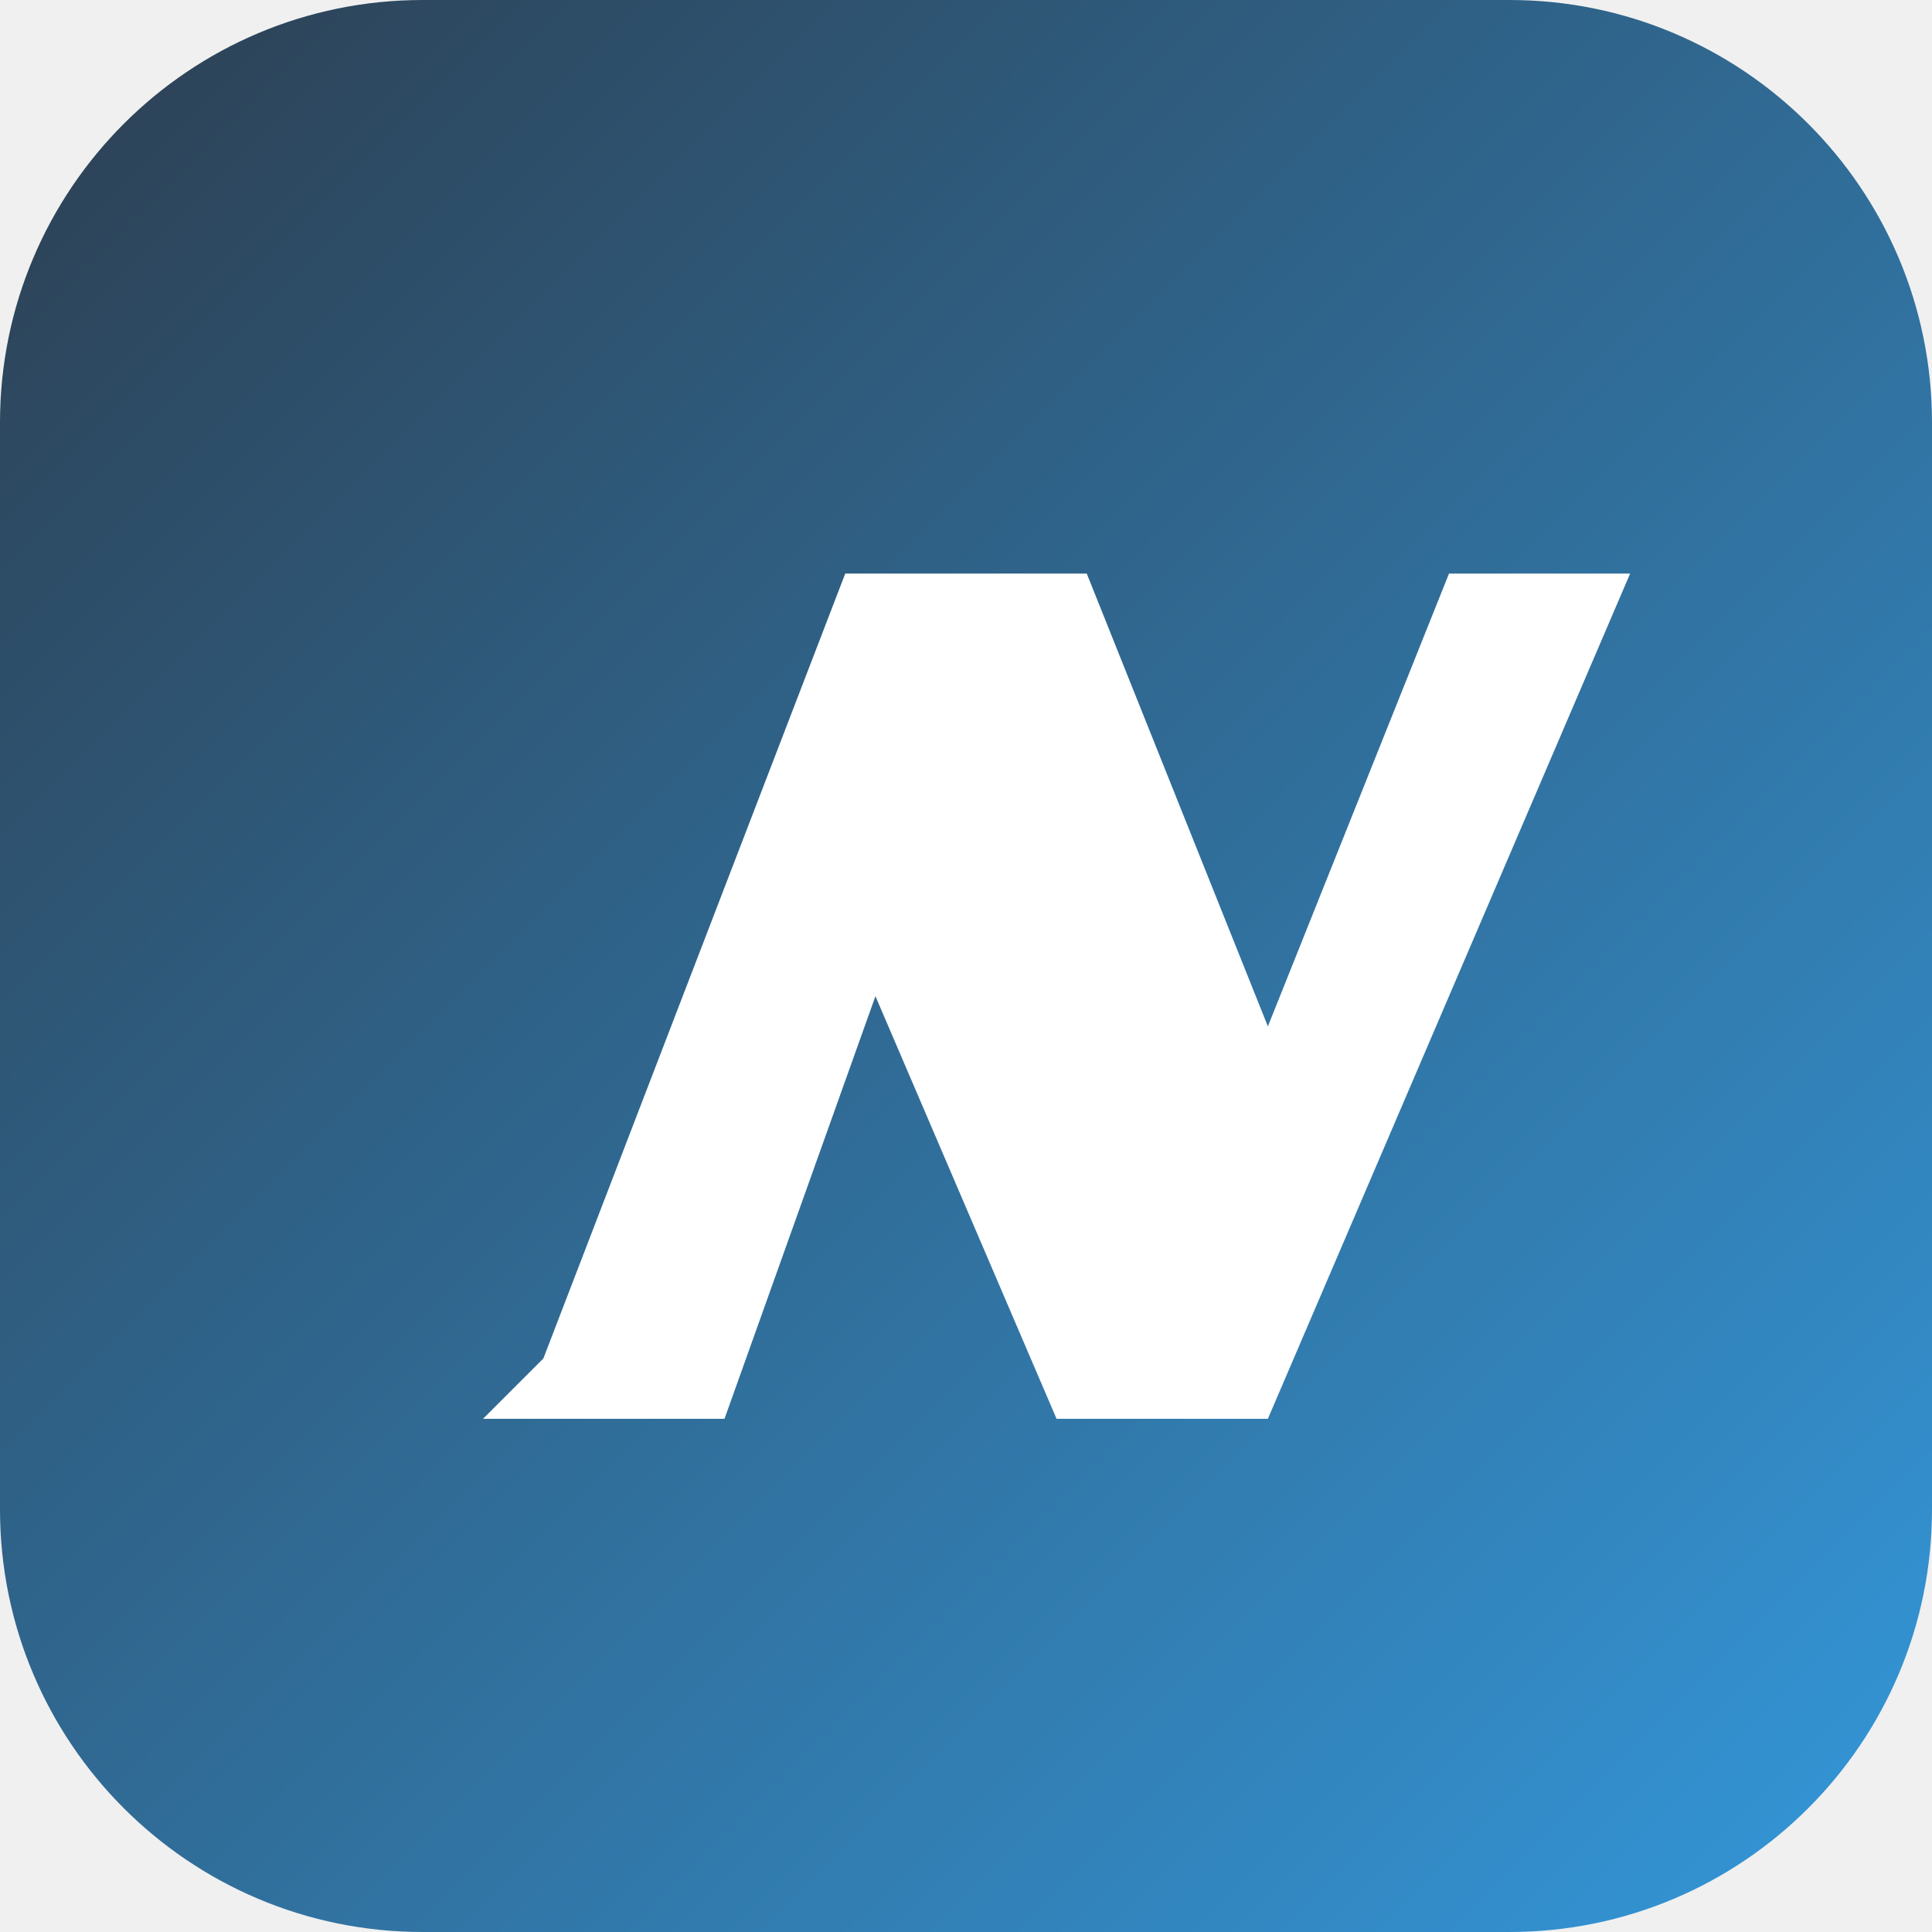
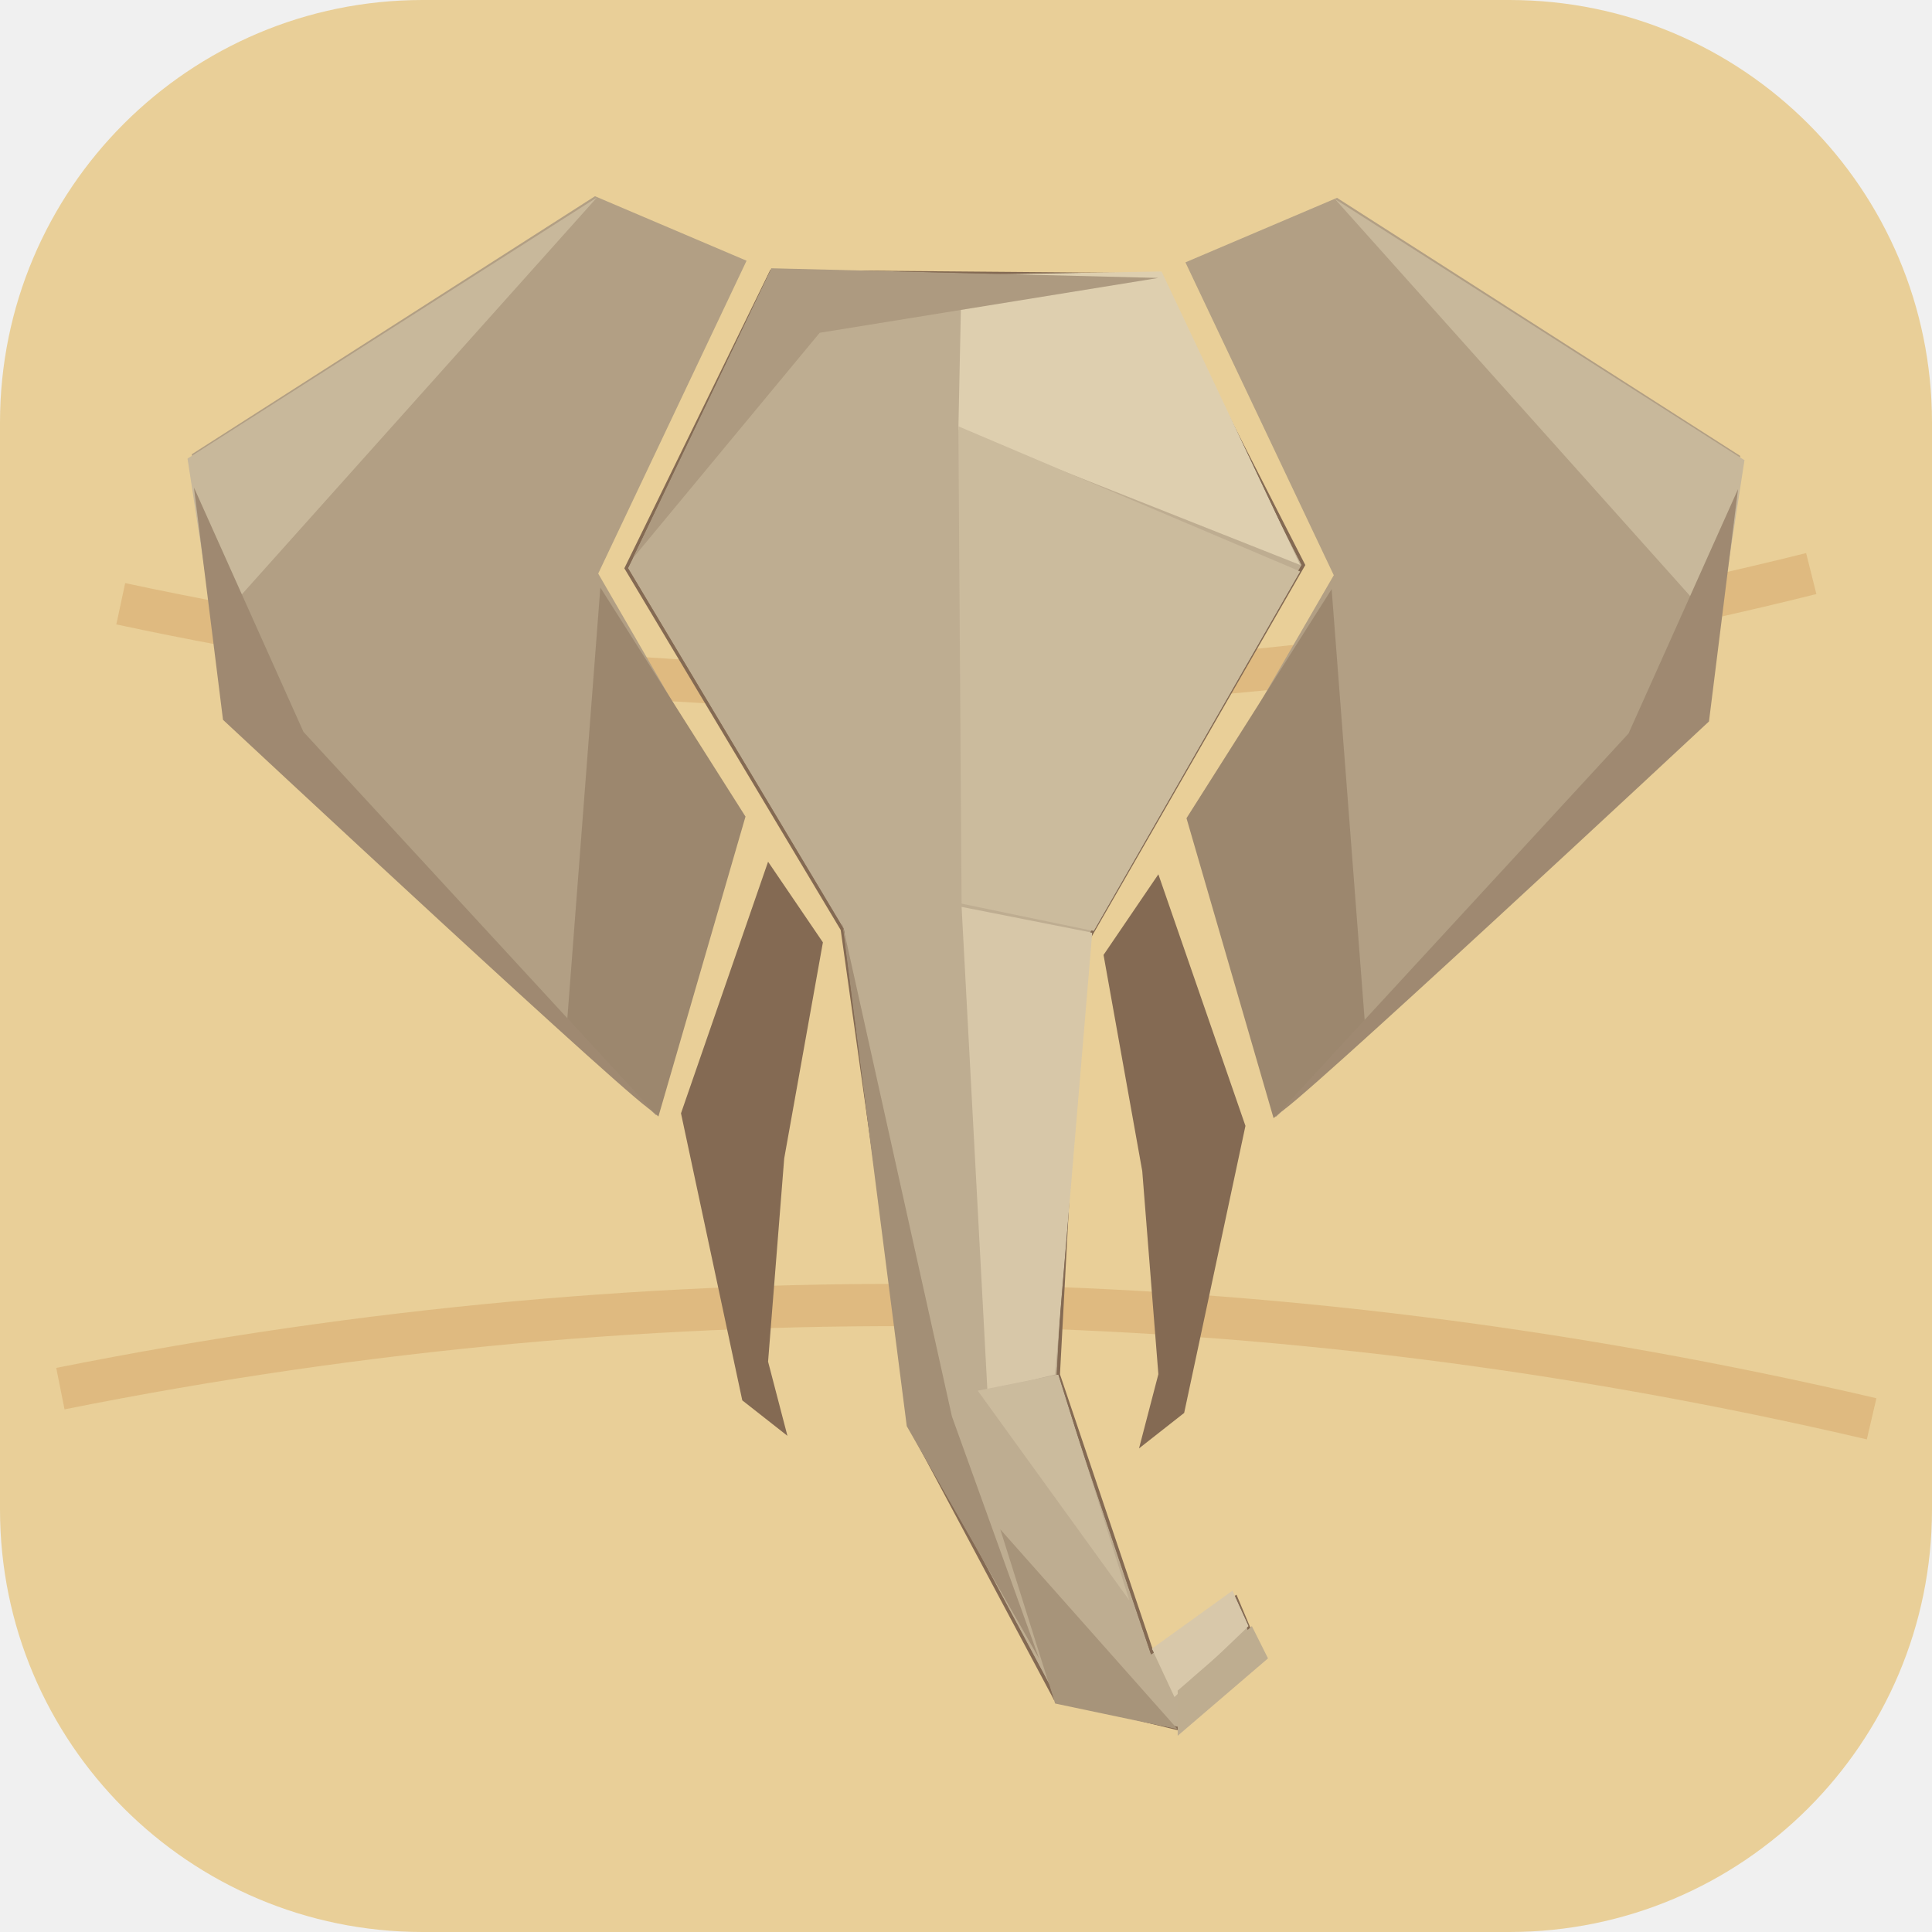
<svg xmlns="http://www.w3.org/2000/svg" viewBox="0 0 64 64">
  <defs>
-     <linearGradient id="grad" x1="0%" y1="0%" x2="100%" y2="100%">
-       <stop offset="0%" stop-color="#2c3e50" />
-       <stop offset="100%" stop-color="#3498db" />
-     </linearGradient>
+     <filter id="woodburn" x="-20%" y="-20%" width="140%" height="140%">
+       <feColorMatrix type="matrix" values="0.213 0.715 0.072 0 0  0.213 0.715 0.072 0 0  0.213 0.715 0.072 0 0  0 0 0 1 0" />
+       <feComponentTransfer>
+         <feFuncR type="table" tableValues="0.231 0.929" />
+         <feFuncG type="table" tableValues="0.145 0.812" />
+         <feFuncB type="table" tableValues="0.086 0.567" />
+       </feComponentTransfer>
+     </filter>
  </defs>
-   <rect width="64" height="64" rx="14" fill="url(#grad)" />
-   <path d="M18 45L28 19h8l6 15 6-15h6l-12 28h-7l-6-14-5 14h-8z" fill="#ffffff" />
+   <rect width="64" height="64" rx="14" fill="#e9cf98" />
+   <path d="M4,20 Q32,26 60,19" stroke="#cf9c5c" stroke-width="1.4" fill="none" opacity="0.4" />
+   <path d="M2,46 Q32,40 62,47" stroke="#cf9c5c" stroke-width="1.4" fill="none" opacity="0.4" />
+   <svg x="6" y="6.5" width="52" height="51" viewBox="0 0 482.733 477.342">
+     <g transform="translate(-131 -183.02)" filter="url(#woodburn)">
+       <path d="m267 298.36 45-92 119 1 46 90-69 120-7 131 29 86 26-17 8 19-25 22-39-9.5-44-82.5-22-156z" fill="#a7acaf" fill-rule="evenodd" stroke="#000" stroke-width="1px" />
+       <path d="m311 389.36 17 25-12 67-5 63 6 23-14-11-19-89z" fill-rule="evenodd" />
+       <path d="m432.01 393.26-17 25 12 67 5 63-6 23 14-11 19-89z" fill-rule="evenodd" />
+       <g fill-rule="evenodd">
+         <path d="m257.33 183.02-125 80 10 81 134 124 26-92-44-76 46-97z" fill="#949599" />
+         <path d="m139 316.36-8-52 127-81z" fill="#bbb" />
+         <path d="m259 304.36-10.646 138.94 28.646 25.061l27-93z" fill="#686b70" />
+         <path d="m133 273.36 9 72s134 125 133 121l-108.06-117.26z" fill="#6f7074" />
+       </g>
+       <g transform="matrix(-1 0 0 1 744.73 .50621)" fill-rule="evenodd">
+         <path d="m257.33 183.02-125 80 10 81 134 124 26-92-44-76 46-97z" fill="#949599" />
+         <path d="m139 316.36-8-52 127-81z" fill="#bbb" />
+         <path d="m259 304.36-10.646 138.94 28.646 25.061l27-93z" fill="#686b70" />
+         <path d="m133 273.36 9 72s134 125 133 121l-108.06-117.26z" fill="#6f7074" />
+       </g>
+       <path d="m371 207.36-1 48 106 42-43-91z" fill="#dcdcdc" fill-rule="evenodd" />
+       <path d="m370 254.36 1 148 41 8.5 64-111.5z" fill="#bcc0c3" fill-rule="evenodd" />
+       <path d="m266 297.36 68 112 35-8 2-195-58-2z" fill="none" />
+       <path d="m371 403.36 8 150 21-5 11.5-137z" fill="#d4d0d1" fill-rule="evenodd" />
+       <path d="m334 408.36 34 153 27 75-41-72z" fill="#737b7e" fill-rule="evenodd" />
+       <path d="m376 553.36 47 65-22-70z" fill="#bcc0c3" fill-rule="evenodd" />
+       <path d="m383 596.36 55 62-38-8z" fill="#808388" fill-rule="evenodd" />
+       <path d="m269 295.36 58-70 105-17-120-3z" fill="#8a8e91" fill-rule="evenodd" />
+       <path d="m430 633.36 7 15 23-22-5-11z" fill="#d4d3d4" fill-rule="evenodd" />
+       <path d="m438 646.36v14l28-24-5-10z" fill="#a6abaf" fill-rule="evenodd" />
+     </g>
+   </svg>
</svg>
